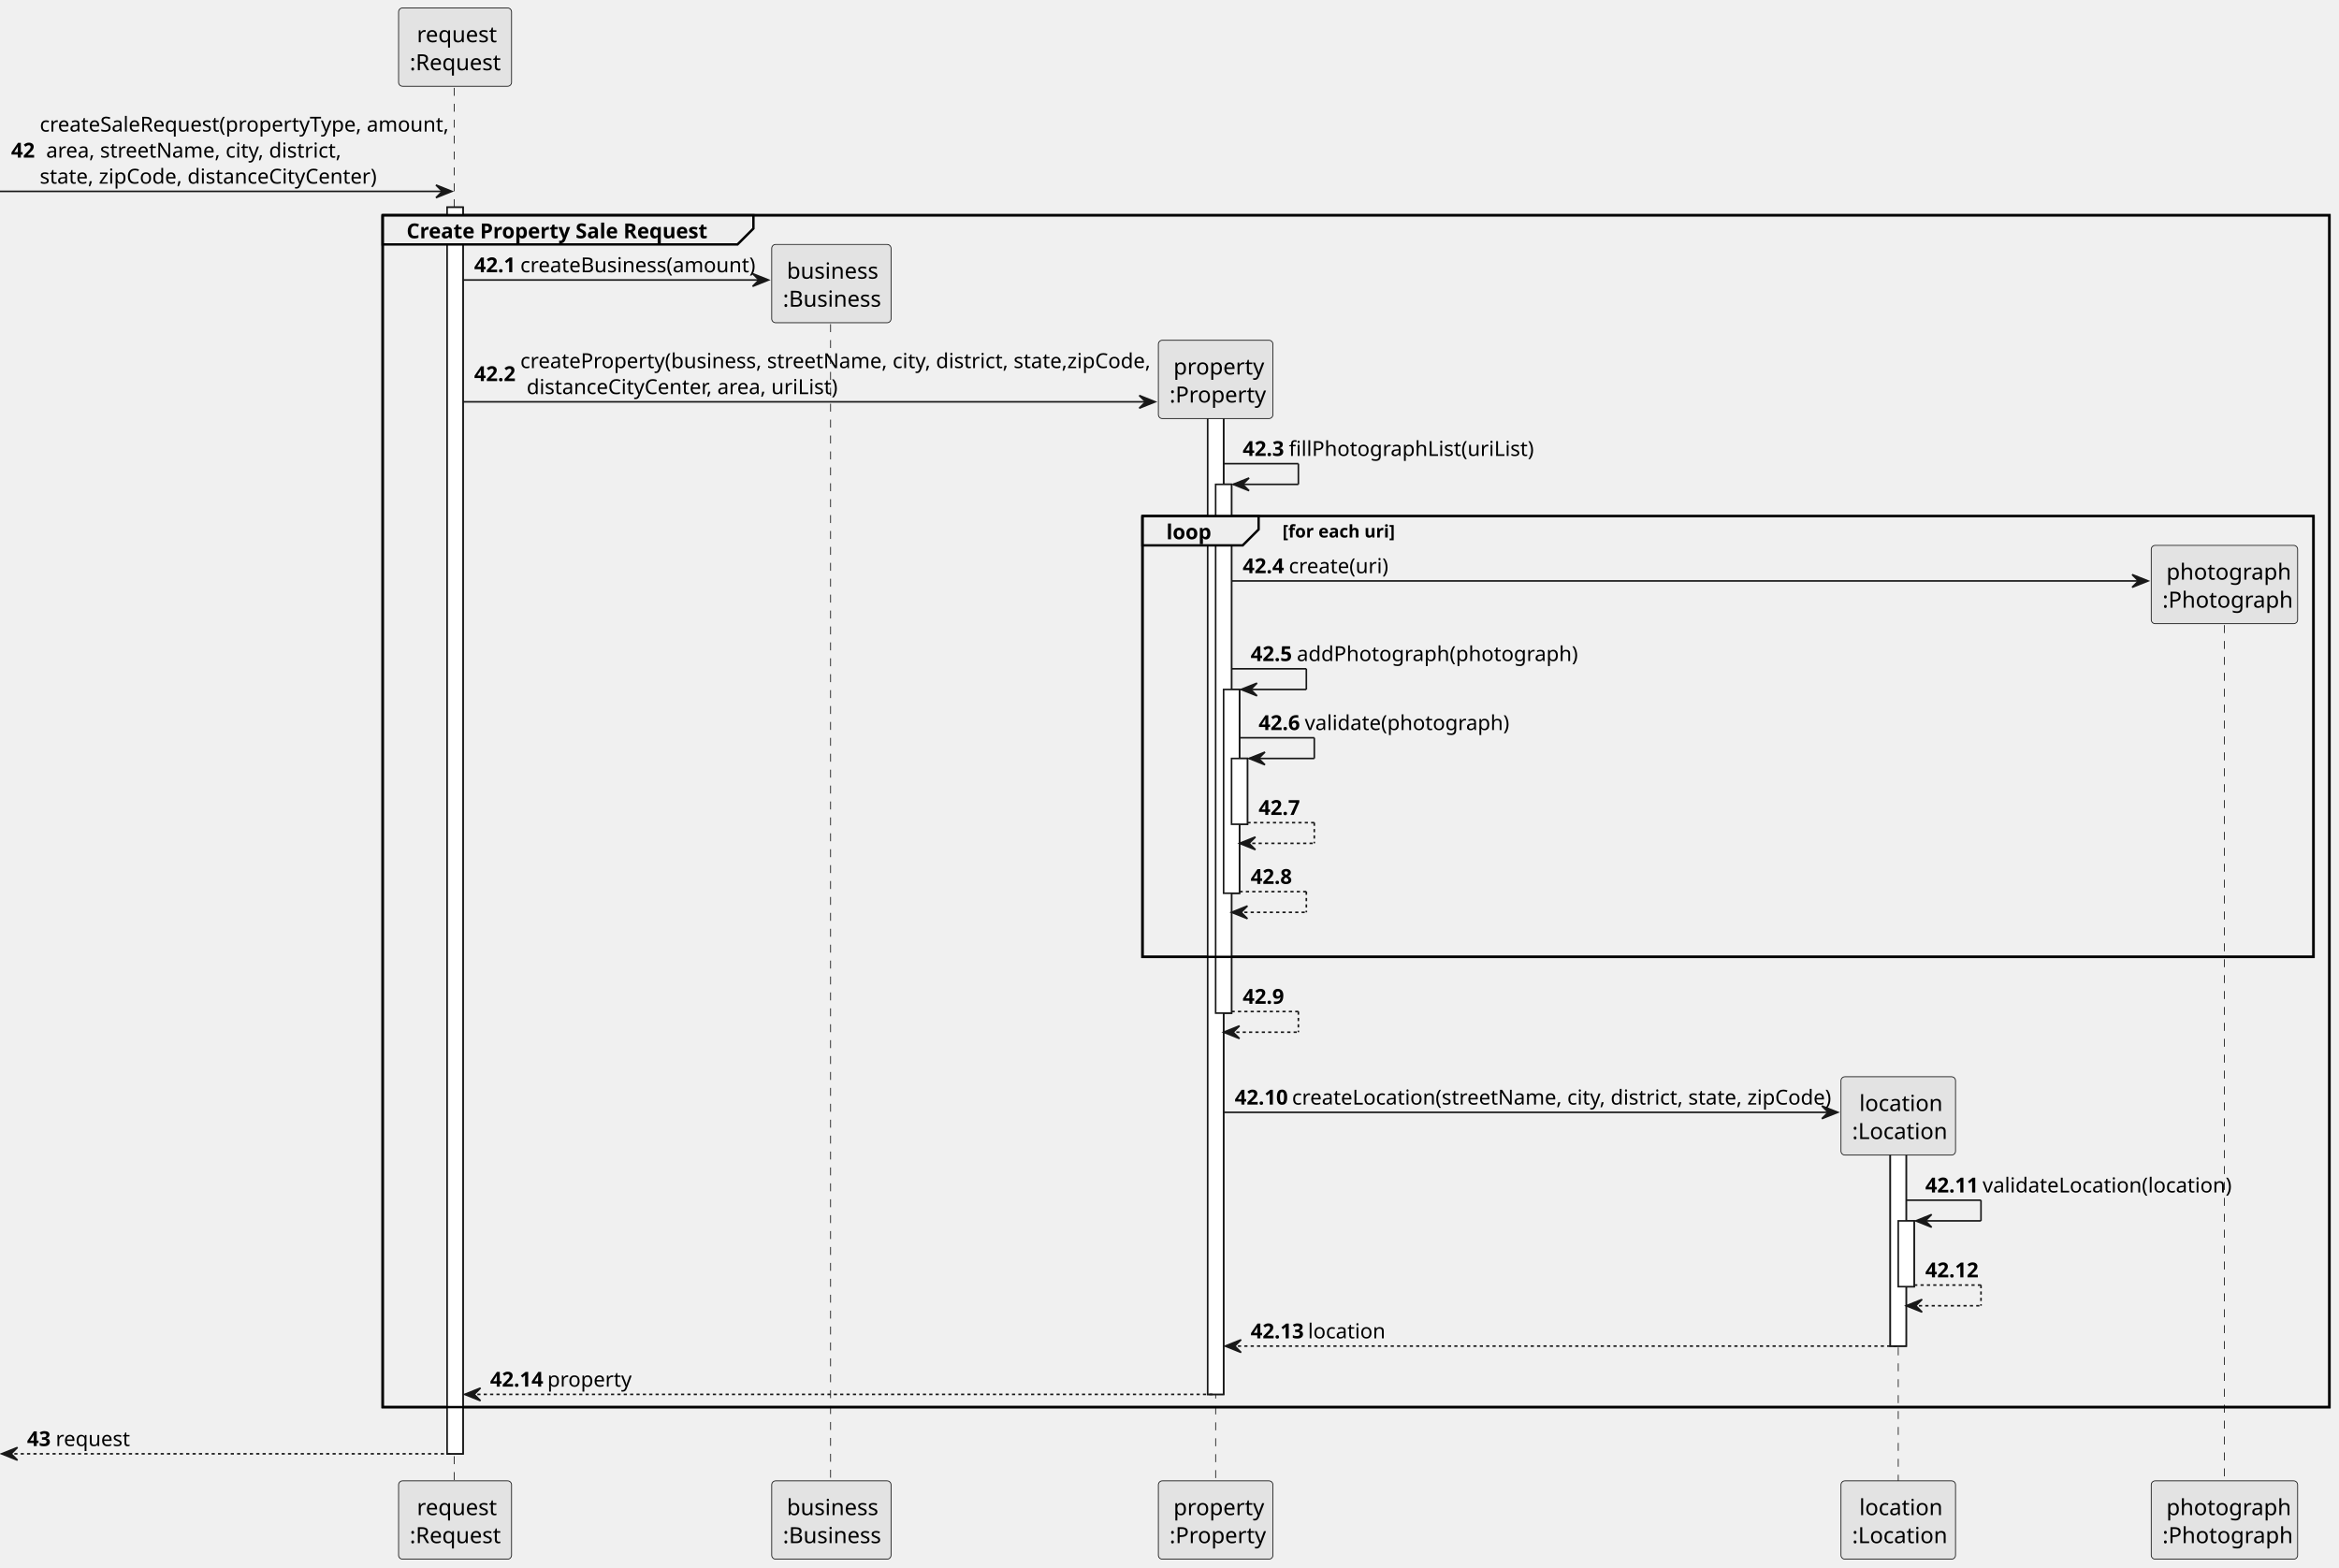
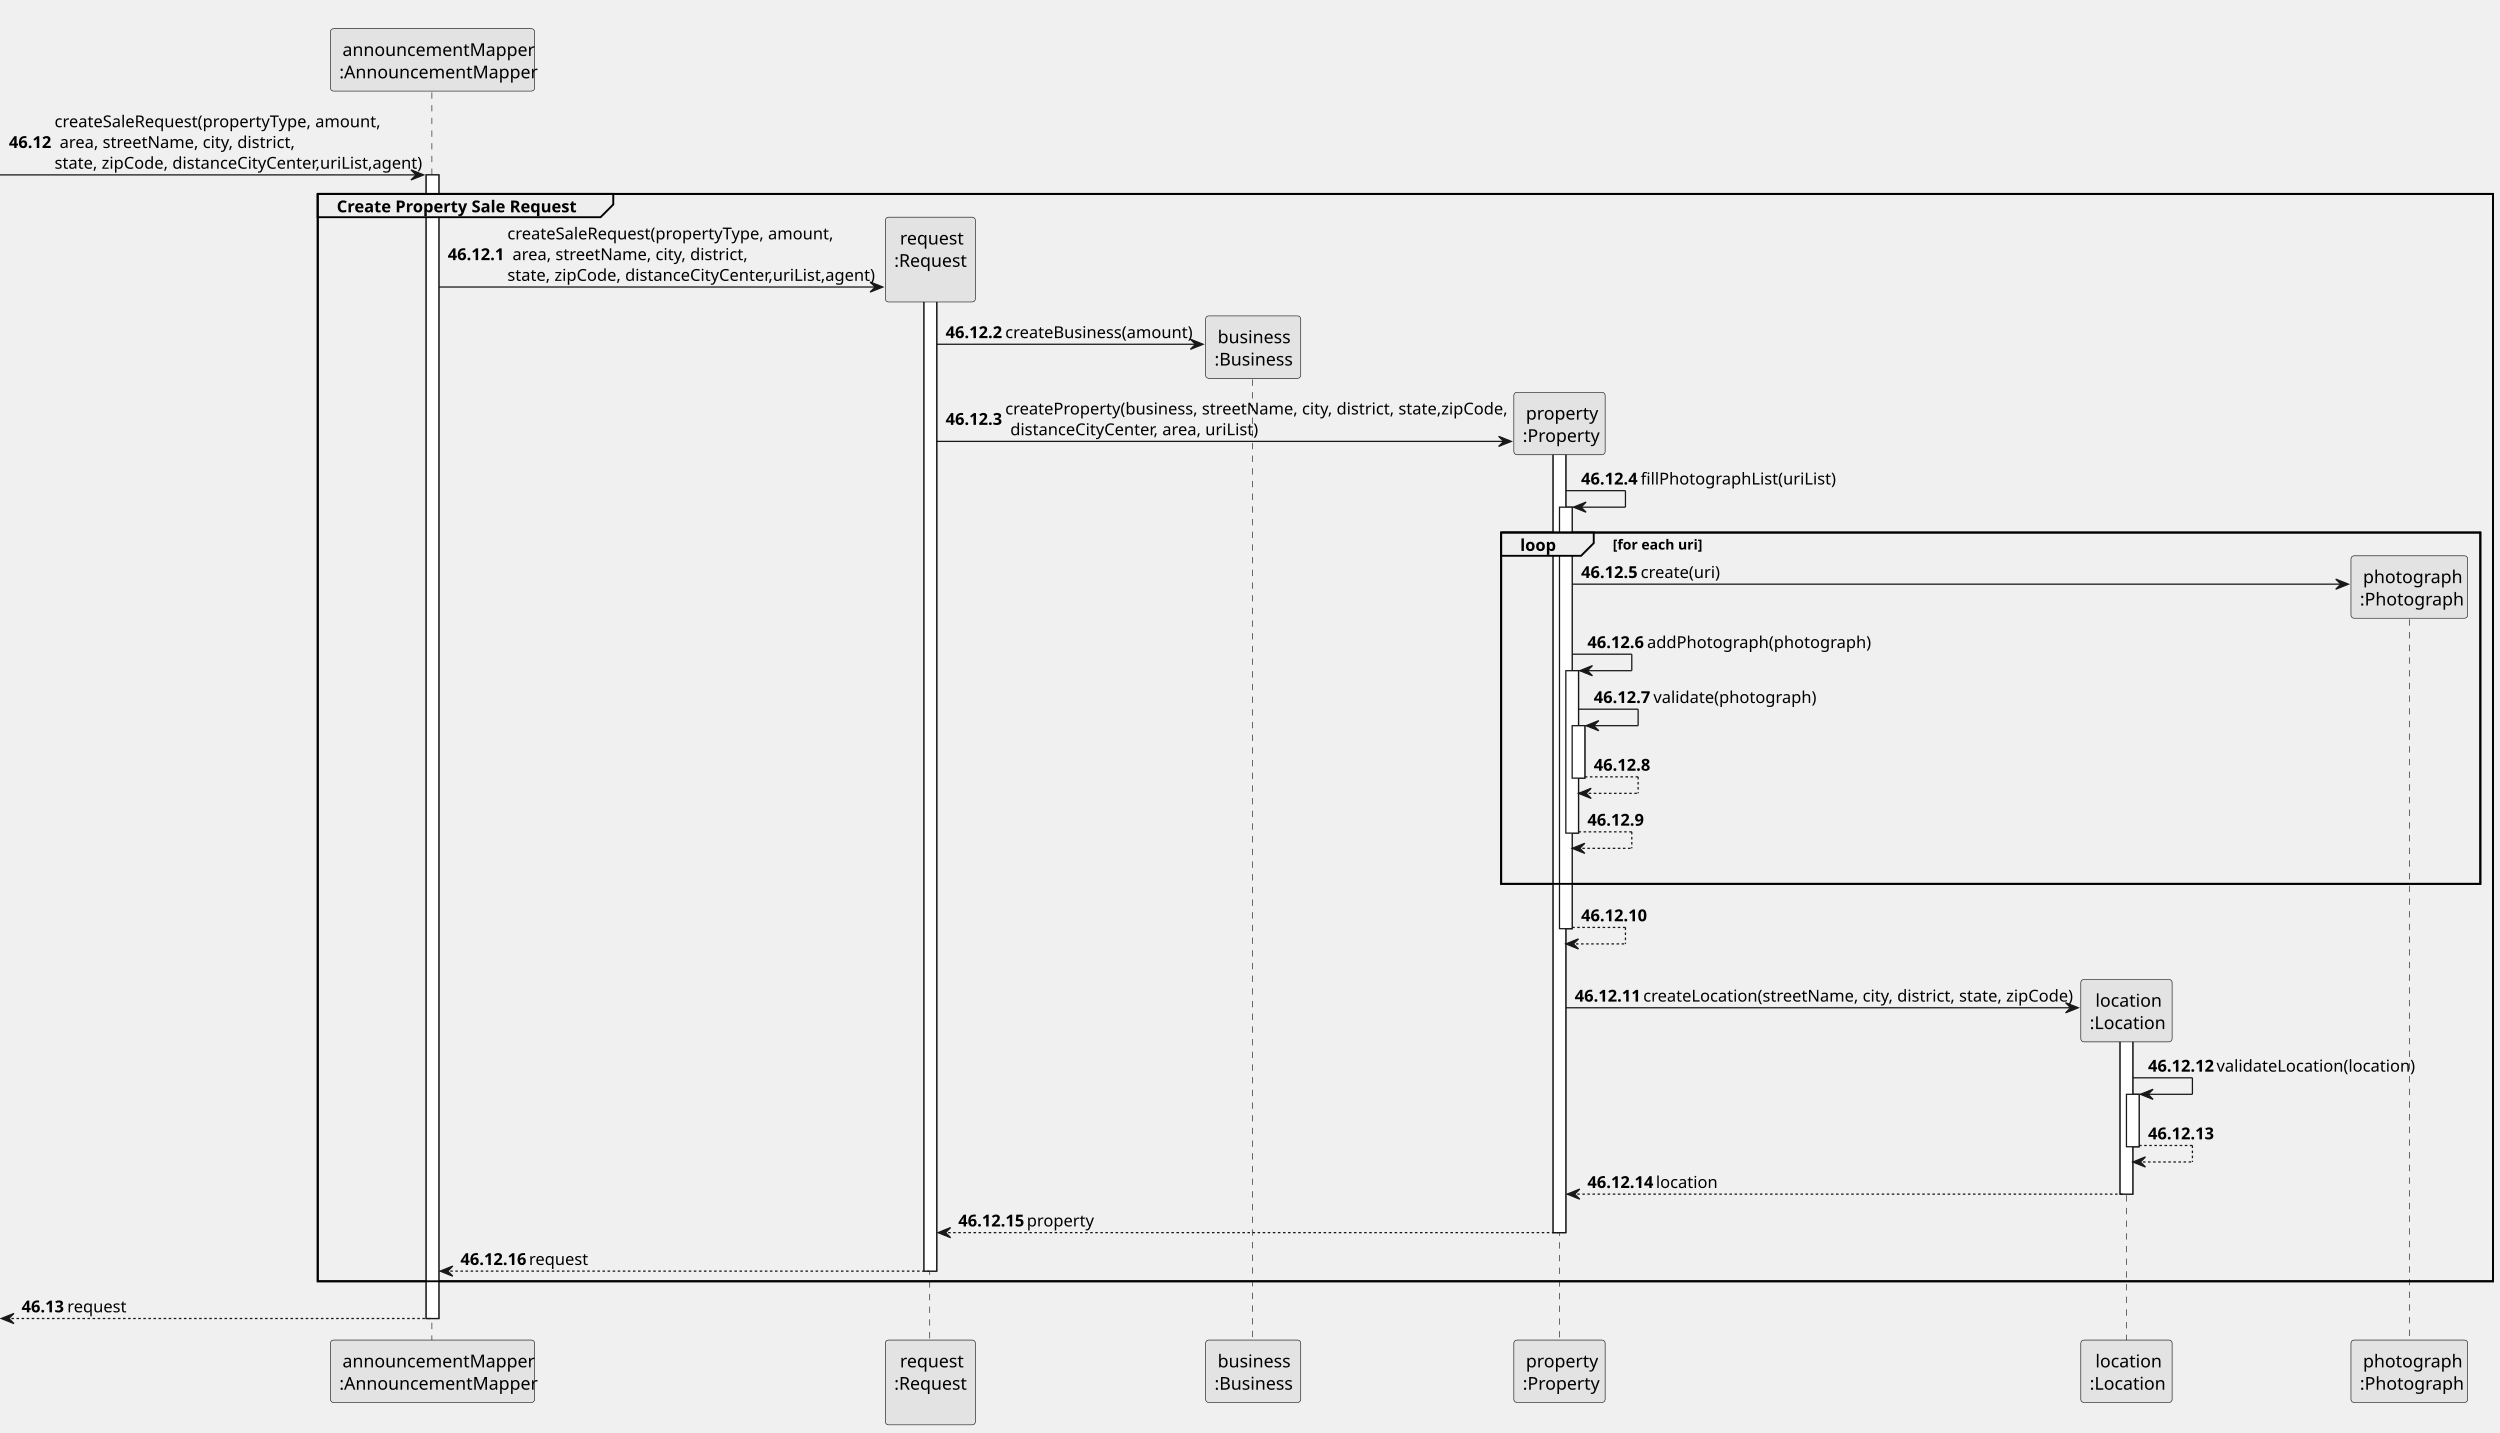
- <svg xmlns="http://www.w3.org/2000/svg" contentStyleType="text/css" height="985px" preserveAspectRatio="none" style="width:1470px;height:985px;background:#FFFFFF;" version="1.1" viewBox="0 0 1470 985" width="1470px" zoomAndPan="magnify">
+ <svg xmlns="http://www.w3.org/2000/svg" contentStyleType="text/css" height="1129px" preserveAspectRatio="none" style="width:1971px;height:1129px;background:#FFFFFF;" version="1.1" viewBox="0 0 1971 1129" width="1971px" zoomAndPan="magnify">
  <defs />
  <g>
-     <rect fill="#FFFFFF" height="783.445" style="stroke:#181818;stroke-width:1.0;" width="10" x="281" y="130.273" />
-     <rect fill="#FFFFFF" height="613.82" style="stroke:#181818;stroke-width:1.0;" width="10" x="759" y="262.547" />
-     <rect fill="#FFFFFF" height="332.328" style="stroke:#181818;stroke-width:1.0;" width="10" x="764" y="304.414" />
-     <rect fill="#FFFFFF" height="128.055" style="stroke:#181818;stroke-width:1.0;" width="10" x="769" y="433.336" />
-     <rect fill="#FFFFFF" height="41.352" style="stroke:#181818;stroke-width:1.0;" width="10" x="774" y="476.688" />
-     <rect fill="#FFFFFF" height="136.922" style="stroke:#181818;stroke-width:1.0;" width="10" x="1188" y="709.094" />
-     <rect fill="#FFFFFF" height="41.352" style="stroke:#181818;stroke-width:1.0;" width="10" x="1193" y="767.312" />
-     <rect fill="none" height="749.094" style="stroke:#000000;stroke-width:1.5;" width="1223.5" x="240.5" y="135.273" />
-     <rect fill="none" height="276.977" style="stroke:#000000;stroke-width:1.5;" width="736" x="718" y="324.414" />
-     <line style="stroke:#181818;stroke-width:0.5;stroke-dasharray:5.0,5.0;" x1="285.5" x2="285.5" y1="55.219" y2="931.719" />
-     <line style="stroke:#181818;stroke-width:0.5;stroke-dasharray:5.0,5.0;" x1="522" x2="522" y1="193.734" y2="931.719" />
-     <line style="stroke:#181818;stroke-width:0.5;stroke-dasharray:5.0,5.0;" x1="764" x2="764" y1="253.953" y2="931.719" />
-     <line style="stroke:#181818;stroke-width:0.5;stroke-dasharray:5.0,5.0;" x1="1193" x2="1193" y1="716.852" y2="931.719" />
-     <line style="stroke:#181818;stroke-width:0.5;stroke-dasharray:5.0,5.0;" x1="1398" x2="1398" y1="382.875" y2="931.719" />
-     <rect fill="#E3E3E3" height="49.219" rx="2.5" ry="2.5" style="stroke:#181818;stroke-width:0.5;" width="71" x="250.5" y="5" />
-     <text fill="#000000" font-family="sans-serif" font-size="14" lengthAdjust="spacing" textLength="48" x="262" y="26.533">request</text>
-     <text fill="#000000" font-family="sans-serif" font-size="14" lengthAdjust="spacing" textLength="57" x="257.5" y="44.143">:Request</text>
-     <rect fill="#E3E3E3" height="49.219" rx="2.5" ry="2.5" style="stroke:#181818;stroke-width:0.5;" width="71" x="250.5" y="930.719" />
-     <text fill="#000000" font-family="sans-serif" font-size="14" lengthAdjust="spacing" textLength="48" x="262" y="952.252">request</text>
-     <text fill="#000000" font-family="sans-serif" font-size="14" lengthAdjust="spacing" textLength="57" x="257.5" y="969.861">:Request</text>
-     <rect fill="#E3E3E3" height="49.219" rx="2.5" ry="2.5" style="stroke:#181818;stroke-width:0.5;" width="75" x="485" y="930.719" />
-     <text fill="#000000" font-family="sans-serif" font-size="14" lengthAdjust="spacing" textLength="56" x="494.5" y="952.252">business</text>
-     <text fill="#000000" font-family="sans-serif" font-size="14" lengthAdjust="spacing" textLength="61" x="492" y="969.861">:Business</text>
-     <rect fill="#E3E3E3" height="49.219" rx="2.5" ry="2.5" style="stroke:#181818;stroke-width:0.5;" width="72" x="728" y="930.719" />
-     <text fill="#000000" font-family="sans-serif" font-size="14" lengthAdjust="spacing" textLength="53" x="737.5" y="952.252">property</text>
-     <text fill="#000000" font-family="sans-serif" font-size="14" lengthAdjust="spacing" textLength="58" x="735" y="969.861">:Property</text>
-     <rect fill="#E3E3E3" height="49.219" rx="2.5" ry="2.5" style="stroke:#181818;stroke-width:0.5;" width="72" x="1157" y="930.719" />
-     <text fill="#000000" font-family="sans-serif" font-size="14" lengthAdjust="spacing" textLength="49" x="1168.5" y="952.252">location</text>
-     <text fill="#000000" font-family="sans-serif" font-size="14" lengthAdjust="spacing" textLength="58" x="1164" y="969.861">:Location</text>
-     <rect fill="#E3E3E3" height="49.219" rx="2.5" ry="2.5" style="stroke:#181818;stroke-width:0.5;" width="92" x="1352" y="930.719" />
-     <text fill="#000000" font-family="sans-serif" font-size="14" lengthAdjust="spacing" textLength="73" x="1361.5" y="952.252">photograph</text>
-     <text fill="#000000" font-family="sans-serif" font-size="14" lengthAdjust="spacing" textLength="78" x="1359" y="969.861">:Photograph</text>
-     <rect fill="#FFFFFF" height="783.445" style="stroke:#181818;stroke-width:1.0;" width="10" x="281" y="130.273" />
-     <rect fill="#FFFFFF" height="613.82" style="stroke:#181818;stroke-width:1.0;" width="10" x="759" y="262.547" />
-     <rect fill="#FFFFFF" height="332.328" style="stroke:#181818;stroke-width:1.0;" width="10" x="764" y="304.414" />
-     <rect fill="#FFFFFF" height="128.055" style="stroke:#181818;stroke-width:1.0;" width="10" x="769" y="433.336" />
-     <rect fill="#FFFFFF" height="41.352" style="stroke:#181818;stroke-width:1.0;" width="10" x="774" y="476.688" />
-     <rect fill="#FFFFFF" height="136.922" style="stroke:#181818;stroke-width:1.0;" width="10" x="1188" y="709.094" />
-     <rect fill="#FFFFFF" height="41.352" style="stroke:#181818;stroke-width:1.0;" width="10" x="1193" y="767.312" />
-     <polygon fill="#181818" points="274,116.273,284,120.273,274,124.273,278,120.273" style="stroke:#181818;stroke-width:1.0;" />
-     <line style="stroke:#181818;stroke-width:1.0;" x1="0" x2="280" y1="120.273" y2="120.273" />
-     <text fill="#000000" font-family="sans-serif" font-size="13" font-weight="bold" lengthAdjust="spacing" textLength="14" x="7" y="99.065">42</text>
-     <text fill="#000000" font-family="sans-serif" font-size="13" lengthAdjust="spacing" textLength="244" x="25" y="82.714">createSaleRequest(propertyType, amount,</text>
-     <text fill="#000000" font-family="sans-serif" font-size="13" lengthAdjust="spacing" textLength="180" x="29" y="99.065">area, streetName, city, district,</text>
-     <text fill="#000000" font-family="sans-serif" font-size="13" lengthAdjust="spacing" textLength="206" x="25" y="115.417">state, zipCode, distanceCityCenter)</text>
-     <path d="M240.5,135.273 L473.5,135.273 L473.5,143.625 L463.5,153.625 L240.5,153.625 L240.5,135.273 " fill="#EEEEEE" style="stroke:#000000;stroke-width:1.5;" />
-     <rect fill="none" height="749.094" style="stroke:#000000;stroke-width:1.5;" width="1223.5" x="240.5" y="135.273" />
-     <text fill="#000000" font-family="sans-serif" font-size="13" font-weight="bold" lengthAdjust="spacing" textLength="188" x="255.5" y="149.769">Create Property Sale Request</text>
-     <polygon fill="#181818" points="473,171.977,483,175.977,473,179.977,477,175.977" style="stroke:#181818;stroke-width:1.0;" />
-     <line style="stroke:#181818;stroke-width:1.0;" x1="291" x2="479" y1="175.977" y2="175.977" />
-     <text fill="#000000" font-family="sans-serif" font-size="13" font-weight="bold" lengthAdjust="spacing" textLength="25" x="298" y="171.12">42.1</text>
-     <text fill="#000000" font-family="sans-serif" font-size="13" lengthAdjust="spacing" textLength="141" x="327" y="171.12">createBusiness(amount)</text>
-     <rect fill="#E3E3E3" height="49.219" rx="2.5" ry="2.5" style="stroke:#181818;stroke-width:0.5;" width="75" x="485" y="153.625" />
-     <text fill="#000000" font-family="sans-serif" font-size="14" lengthAdjust="spacing" textLength="56" x="494.5" y="175.158">business</text>
-     <text fill="#000000" font-family="sans-serif" font-size="14" lengthAdjust="spacing" textLength="61" x="492" y="192.768">:Business</text>
-     <polygon fill="#181818" points="716,248.547,726,252.547,716,256.547,720,252.547" style="stroke:#181818;stroke-width:1.0;" />
-     <line style="stroke:#181818;stroke-width:1.0;" x1="291" x2="722" y1="252.547" y2="252.547" />
-     <text fill="#000000" font-family="sans-serif" font-size="13" font-weight="bold" lengthAdjust="spacing" textLength="25" x="298" y="239.515">42.2</text>
-     <text fill="#000000" font-family="sans-serif" font-size="13" lengthAdjust="spacing" textLength="384" x="327" y="231.339">createProperty(business, streetName, city, district, state,zipCode,</text>
-     <text fill="#000000" font-family="sans-serif" font-size="13" lengthAdjust="spacing" textLength="190" x="331" y="247.69">distanceCityCenter, area, uriList)</text>
-     <rect fill="#E3E3E3" height="49.219" rx="2.5" ry="2.5" style="stroke:#181818;stroke-width:0.5;" width="72" x="728" y="213.844" />
-     <text fill="#000000" font-family="sans-serif" font-size="14" lengthAdjust="spacing" textLength="53" x="737.5" y="235.377">property</text>
-     <text fill="#000000" font-family="sans-serif" font-size="14" lengthAdjust="spacing" textLength="58" x="735" y="252.986">:Property</text>
-     <line style="stroke:#181818;stroke-width:1.0;" x1="769" x2="816" y1="291.414" y2="291.414" />
-     <line style="stroke:#181818;stroke-width:1.0;" x1="816" x2="816" y1="291.414" y2="304.414" />
-     <line style="stroke:#181818;stroke-width:1.0;" x1="775" x2="816" y1="304.414" y2="304.414" />
-     <polygon fill="#181818" points="785,300.414,775,304.414,785,308.414,781,304.414" style="stroke:#181818;stroke-width:1.0;" />
-     <text fill="#000000" font-family="sans-serif" font-size="13" font-weight="bold" lengthAdjust="spacing" textLength="25" x="781" y="286.558">42.3</text>
-     <text fill="#000000" font-family="sans-serif" font-size="13" lengthAdjust="spacing" textLength="142" x="810" y="286.558">fillPhotographList(uriList)</text>
-     <path d="M718,324.414 L791,324.414 L791,332.766 L781,342.766 L718,342.766 L718,324.414 " fill="#EEEEEE" style="stroke:#000000;stroke-width:1.5;" />
-     <rect fill="none" height="276.977" style="stroke:#000000;stroke-width:1.5;" width="736" x="718" y="324.414" />
-     <text fill="#000000" font-family="sans-serif" font-size="13" font-weight="bold" lengthAdjust="spacing" textLength="28" x="733" y="338.909">loop</text>
-     <text fill="#000000" font-family="sans-serif" font-size="11" font-weight="bold" lengthAdjust="spacing" textLength="71" x="806" y="337.833">[for each uri]</text>
-     <polygon fill="#181818" points="1340,361.117,1350,365.117,1340,369.117,1344,365.117" style="stroke:#181818;stroke-width:1.0;" />
-     <line style="stroke:#181818;stroke-width:1.0;" x1="774" x2="1346" y1="365.117" y2="365.117" />
-     <text fill="#000000" font-family="sans-serif" font-size="13" font-weight="bold" lengthAdjust="spacing" textLength="25" x="781" y="360.261">42.4</text>
-     <text fill="#000000" font-family="sans-serif" font-size="13" lengthAdjust="spacing" textLength="58" x="810" y="360.261">create(uri)</text>
-     <rect fill="#E3E3E3" height="49.219" rx="2.5" ry="2.5" style="stroke:#181818;stroke-width:0.5;" width="92" x="1352" y="342.766" />
-     <text fill="#000000" font-family="sans-serif" font-size="14" lengthAdjust="spacing" textLength="73" x="1361.5" y="364.299">photograph</text>
-     <text fill="#000000" font-family="sans-serif" font-size="14" lengthAdjust="spacing" textLength="78" x="1359" y="381.908">:Photograph</text>
-     <line style="stroke:#181818;stroke-width:1.0;" x1="774" x2="821" y1="420.336" y2="420.336" />
-     <line style="stroke:#181818;stroke-width:1.0;" x1="821" x2="821" y1="420.336" y2="433.336" />
-     <line style="stroke:#181818;stroke-width:1.0;" x1="780" x2="821" y1="433.336" y2="433.336" />
-     <polygon fill="#181818" points="790,429.336,780,433.336,790,437.336,786,433.336" style="stroke:#181818;stroke-width:1.0;" />
-     <text fill="#000000" font-family="sans-serif" font-size="13" font-weight="bold" lengthAdjust="spacing" textLength="25" x="786" y="415.479">42.5</text>
-     <text fill="#000000" font-family="sans-serif" font-size="13" lengthAdjust="spacing" textLength="159" x="815" y="415.479">addPhotograph(photograph)</text>
-     <line style="stroke:#181818;stroke-width:1.0;" x1="779" x2="826" y1="463.688" y2="463.688" />
-     <line style="stroke:#181818;stroke-width:1.0;" x1="826" x2="826" y1="463.688" y2="476.688" />
-     <line style="stroke:#181818;stroke-width:1.0;" x1="785" x2="826" y1="476.688" y2="476.688" />
-     <polygon fill="#181818" points="795,472.688,785,476.688,795,480.688,791,476.688" style="stroke:#181818;stroke-width:1.0;" />
-     <text fill="#000000" font-family="sans-serif" font-size="13" font-weight="bold" lengthAdjust="spacing" textLength="25" x="791" y="458.831">42.6</text>
-     <text fill="#000000" font-family="sans-serif" font-size="13" lengthAdjust="spacing" textLength="115" x="820" y="458.831">validate(photograph)</text>
-     <line style="stroke:#181818;stroke-width:1.0;stroke-dasharray:2.0,2.0;" x1="784" x2="826" y1="517.039" y2="517.039" />
-     <line style="stroke:#181818;stroke-width:1.0;stroke-dasharray:2.0,2.0;" x1="826" x2="826" y1="517.039" y2="530.039" />
-     <line style="stroke:#181818;stroke-width:1.0;stroke-dasharray:2.0,2.0;" x1="779" x2="826" y1="530.039" y2="530.039" />
-     <polygon fill="#181818" points="789,526.039,779,530.039,789,534.039,785,530.039" style="stroke:#181818;stroke-width:1.0;" />
-     <text fill="#000000" font-family="sans-serif" font-size="13" font-weight="bold" lengthAdjust="spacing" textLength="25" x="791" y="512.183">42.7</text>
-     <text fill="#000000" font-family="sans-serif" font-size="13" lengthAdjust="spacing" textLength="4" x="820" y="512.183"> </text>
-     <line style="stroke:#181818;stroke-width:1.0;stroke-dasharray:2.0,2.0;" x1="779" x2="821" y1="560.391" y2="560.391" />
-     <line style="stroke:#181818;stroke-width:1.0;stroke-dasharray:2.0,2.0;" x1="821" x2="821" y1="560.391" y2="573.391" />
-     <line style="stroke:#181818;stroke-width:1.0;stroke-dasharray:2.0,2.0;" x1="774" x2="821" y1="573.391" y2="573.391" />
-     <polygon fill="#181818" points="784,569.391,774,573.391,784,577.391,780,573.391" style="stroke:#181818;stroke-width:1.0;" />
-     <text fill="#000000" font-family="sans-serif" font-size="13" font-weight="bold" lengthAdjust="spacing" textLength="25" x="786" y="555.534">42.8</text>
-     <text fill="#000000" font-family="sans-serif" font-size="13" lengthAdjust="spacing" textLength="4" x="815" y="555.534"> </text>
-     <line style="stroke:#181818;stroke-width:1.0;stroke-dasharray:2.0,2.0;" x1="774" x2="816" y1="635.742" y2="635.742" />
-     <line style="stroke:#181818;stroke-width:1.0;stroke-dasharray:2.0,2.0;" x1="816" x2="816" y1="635.742" y2="648.742" />
-     <line style="stroke:#181818;stroke-width:1.0;stroke-dasharray:2.0,2.0;" x1="769" x2="816" y1="648.742" y2="648.742" />
-     <polygon fill="#181818" points="779,644.742,769,648.742,779,652.742,775,648.742" style="stroke:#181818;stroke-width:1.0;" />
-     <text fill="#000000" font-family="sans-serif" font-size="13" font-weight="bold" lengthAdjust="spacing" textLength="25" x="781" y="630.886">42.9</text>
-     <text fill="#000000" font-family="sans-serif" font-size="13" lengthAdjust="spacing" textLength="4" x="810" y="630.886"> </text>
-     <polygon fill="#181818" points="1145,695.094,1155,699.094,1145,703.094,1149,699.094" style="stroke:#181818;stroke-width:1.0;" />
-     <line style="stroke:#181818;stroke-width:1.0;" x1="769" x2="1151" y1="699.094" y2="699.094" />
-     <text fill="#000000" font-family="sans-serif" font-size="13" font-weight="bold" lengthAdjust="spacing" textLength="32" x="776" y="694.237">42.10</text>
-     <text fill="#000000" font-family="sans-serif" font-size="13" lengthAdjust="spacing" textLength="328" x="812" y="694.237">createLocation(streetName, city, district, state, zipCode)</text>
-     <rect fill="#E3E3E3" height="49.219" rx="2.5" ry="2.5" style="stroke:#181818;stroke-width:0.5;" width="72" x="1157" y="676.742" />
-     <text fill="#000000" font-family="sans-serif" font-size="14" lengthAdjust="spacing" textLength="49" x="1168.5" y="698.275">location</text>
-     <text fill="#000000" font-family="sans-serif" font-size="14" lengthAdjust="spacing" textLength="58" x="1164" y="715.885">:Location</text>
-     <line style="stroke:#181818;stroke-width:1.0;" x1="1198" x2="1245" y1="754.312" y2="754.312" />
-     <line style="stroke:#181818;stroke-width:1.0;" x1="1245" x2="1245" y1="754.312" y2="767.312" />
-     <line style="stroke:#181818;stroke-width:1.0;" x1="1204" x2="1245" y1="767.312" y2="767.312" />
-     <polygon fill="#181818" points="1214,763.312,1204,767.312,1214,771.312,1210,767.312" style="stroke:#181818;stroke-width:1.0;" />
-     <text fill="#000000" font-family="sans-serif" font-size="13" font-weight="bold" lengthAdjust="spacing" textLength="32" x="1210" y="749.456">42.11</text>
-     <text fill="#000000" font-family="sans-serif" font-size="13" lengthAdjust="spacing" textLength="145" x="1246" y="749.456">validateLocation(location)</text>
-     <line style="stroke:#181818;stroke-width:1.0;stroke-dasharray:2.0,2.0;" x1="1203" x2="1245" y1="807.664" y2="807.664" />
-     <line style="stroke:#181818;stroke-width:1.0;stroke-dasharray:2.0,2.0;" x1="1245" x2="1245" y1="807.664" y2="820.664" />
-     <line style="stroke:#181818;stroke-width:1.0;stroke-dasharray:2.0,2.0;" x1="1198" x2="1245" y1="820.664" y2="820.664" />
-     <polygon fill="#181818" points="1208,816.664,1198,820.664,1208,824.664,1204,820.664" style="stroke:#181818;stroke-width:1.0;" />
-     <text fill="#000000" font-family="sans-serif" font-size="13" font-weight="bold" lengthAdjust="spacing" textLength="32" x="1210" y="802.808">42.12</text>
-     <text fill="#000000" font-family="sans-serif" font-size="13" lengthAdjust="spacing" textLength="4" x="1246" y="802.808"> </text>
-     <polygon fill="#181818" points="780,842.016,770,846.016,780,850.016,776,846.016" style="stroke:#181818;stroke-width:1.0;" />
-     <line style="stroke:#181818;stroke-width:1.0;stroke-dasharray:2.0,2.0;" x1="774" x2="1192" y1="846.016" y2="846.016" />
-     <text fill="#000000" font-family="sans-serif" font-size="13" font-weight="bold" lengthAdjust="spacing" textLength="32" x="786" y="841.159">42.13</text>
-     <text fill="#000000" font-family="sans-serif" font-size="13" lengthAdjust="spacing" textLength="45" x="822" y="841.159">location</text>
-     <polygon fill="#181818" points="302,872.367,292,876.367,302,880.367,298,876.367" style="stroke:#181818;stroke-width:1.0;" />
-     <line style="stroke:#181818;stroke-width:1.0;stroke-dasharray:2.0,2.0;" x1="296" x2="763" y1="876.367" y2="876.367" />
-     <text fill="#000000" font-family="sans-serif" font-size="13" font-weight="bold" lengthAdjust="spacing" textLength="32" x="308" y="871.511">42.14</text>
-     <text fill="#000000" font-family="sans-serif" font-size="13" lengthAdjust="spacing" textLength="47" x="344" y="871.511">property</text>
-     <polygon fill="#181818" points="11,909.719,1,913.719,11,917.719,7,913.719" style="stroke:#181818;stroke-width:1.0;" />
-     <line style="stroke:#181818;stroke-width:1.0;stroke-dasharray:2.0,2.0;" x1="5" x2="285" y1="913.719" y2="913.719" />
-     <text fill="#000000" font-family="sans-serif" font-size="13" font-weight="bold" lengthAdjust="spacing" textLength="14" x="17" y="908.862">43</text>
-     <text fill="#000000" font-family="sans-serif" font-size="13" lengthAdjust="spacing" textLength="43" x="35" y="908.862">request</text>
+     <rect fill="#FFFFFF" height="901.625" style="stroke:#181818;stroke-width:1.0;" width="10" x="336" y="137.883" />
+     <rect fill="#FFFFFF" height="765.867" style="stroke:#181818;stroke-width:1.0;" width="10" x="728.5" y="236.289" />
+     <rect fill="#FFFFFF" height="613.82" style="stroke:#181818;stroke-width:1.0;" width="10" x="1224.5" y="357.984" />
+     <rect fill="#FFFFFF" height="332.328" style="stroke:#181818;stroke-width:1.0;" width="10" x="1229.5" y="399.852" />
+     <rect fill="#FFFFFF" height="128.055" style="stroke:#181818;stroke-width:1.0;" width="10" x="1234.5" y="528.773" />
+     <rect fill="#FFFFFF" height="41.352" style="stroke:#181818;stroke-width:1.0;" width="10" x="1239.5" y="572.125" />
+     <rect fill="#FFFFFF" height="136.922" style="stroke:#181818;stroke-width:1.0;" width="10" x="1671.5" y="804.531" />
+     <rect fill="#FFFFFF" height="41.352" style="stroke:#181818;stroke-width:1.0;" width="10" x="1676.5" y="862.75" />
+     <rect fill="none" height="857.273" style="stroke:#000000;stroke-width:1.5;" width="1715" x="250.5" y="152.883" />
+     <rect fill="none" height="276.977" style="stroke:#000000;stroke-width:1.5;" width="772" x="1183.5" y="419.852" />
+     <line style="stroke:#181818;stroke-width:0.5;stroke-dasharray:5.0,5.0;" x1="340.5" x2="340.5" y1="72.828" y2="1057.508" />
+     <line style="stroke:#181818;stroke-width:0.5;stroke-dasharray:5.0,5.0;" x1="733" x2="733" y1="220.148" y2="1057.508" />
+     <line style="stroke:#181818;stroke-width:0.5;stroke-dasharray:5.0,5.0;" x1="987.5" x2="987.5" y1="289.172" y2="1057.508" />
+     <line style="stroke:#181818;stroke-width:0.5;stroke-dasharray:5.0,5.0;" x1="1229.5" x2="1229.5" y1="349.391" y2="1057.508" />
+     <line style="stroke:#181818;stroke-width:0.5;stroke-dasharray:5.0,5.0;" x1="1676.5" x2="1676.5" y1="812.289" y2="1057.508" />
+     <line style="stroke:#181818;stroke-width:0.5;stroke-dasharray:5.0,5.0;" x1="1899.5" x2="1899.5" y1="478.312" y2="1057.508" />
+     <rect fill="#E3E3E3" height="49.219" rx="2.5" ry="2.5" style="stroke:#181818;stroke-width:0.5;" width="161" x="260.5" y="22.609" />
+     <text fill="#000000" font-family="sans-serif" font-size="14" lengthAdjust="spacing" textLength="142" x="270" y="44.143">announcementMapper</text>
+     <text fill="#000000" font-family="sans-serif" font-size="14" lengthAdjust="spacing" textLength="147" x="267.5" y="61.752">:AnnouncementMapper</text>
+     <rect fill="#E3E3E3" height="49.219" rx="2.5" ry="2.5" style="stroke:#181818;stroke-width:0.5;" width="161" x="260.5" y="1056.508" />
+     <text fill="#000000" font-family="sans-serif" font-size="14" lengthAdjust="spacing" textLength="142" x="270" y="1078.041">announcementMapper</text>
+     <text fill="#000000" font-family="sans-serif" font-size="14" lengthAdjust="spacing" textLength="147" x="267.5" y="1095.65">:AnnouncementMapper</text>
+     <rect fill="#E3E3E3" height="66.828" rx="2.5" ry="2.5" style="stroke:#181818;stroke-width:0.5;" width="71" x="698" y="1056.508" />
+     <text fill="#000000" font-family="sans-serif" font-size="14" lengthAdjust="spacing" textLength="48" x="709.5" y="1078.041">request</text>
+     <text fill="#000000" font-family="sans-serif" font-size="14" lengthAdjust="spacing" textLength="57" x="705" y="1095.65">:Request</text>
+     <text fill="#000000" font-family="sans-serif" font-size="14" lengthAdjust="spacing" textLength="4" x="731.5" y="1113.26"> </text>
+     <rect fill="#E3E3E3" height="49.219" rx="2.5" ry="2.5" style="stroke:#181818;stroke-width:0.5;" width="75" x="950.5" y="1056.508" />
+     <text fill="#000000" font-family="sans-serif" font-size="14" lengthAdjust="spacing" textLength="56" x="960" y="1078.041">business</text>
+     <text fill="#000000" font-family="sans-serif" font-size="14" lengthAdjust="spacing" textLength="61" x="957.5" y="1095.65">:Business</text>
+     <rect fill="#E3E3E3" height="49.219" rx="2.5" ry="2.5" style="stroke:#181818;stroke-width:0.5;" width="72" x="1193.5" y="1056.508" />
+     <text fill="#000000" font-family="sans-serif" font-size="14" lengthAdjust="spacing" textLength="53" x="1203" y="1078.041">property</text>
+     <text fill="#000000" font-family="sans-serif" font-size="14" lengthAdjust="spacing" textLength="58" x="1200.5" y="1095.65">:Property</text>
+     <rect fill="#E3E3E3" height="49.219" rx="2.5" ry="2.5" style="stroke:#181818;stroke-width:0.5;" width="72" x="1640.5" y="1056.508" />
+     <text fill="#000000" font-family="sans-serif" font-size="14" lengthAdjust="spacing" textLength="49" x="1652" y="1078.041">location</text>
+     <text fill="#000000" font-family="sans-serif" font-size="14" lengthAdjust="spacing" textLength="58" x="1647.5" y="1095.65">:Location</text>
+     <rect fill="#E3E3E3" height="49.219" rx="2.5" ry="2.5" style="stroke:#181818;stroke-width:0.5;" width="92" x="1853.5" y="1056.508" />
+     <text fill="#000000" font-family="sans-serif" font-size="14" lengthAdjust="spacing" textLength="73" x="1863" y="1078.041">photograph</text>
+     <text fill="#000000" font-family="sans-serif" font-size="14" lengthAdjust="spacing" textLength="78" x="1860.5" y="1095.65">:Photograph</text>
+     <rect fill="#FFFFFF" height="901.625" style="stroke:#181818;stroke-width:1.0;" width="10" x="336" y="137.883" />
+     <rect fill="#FFFFFF" height="765.867" style="stroke:#181818;stroke-width:1.0;" width="10" x="728.5" y="236.289" />
+     <rect fill="#FFFFFF" height="613.82" style="stroke:#181818;stroke-width:1.0;" width="10" x="1224.5" y="357.984" />
+     <rect fill="#FFFFFF" height="332.328" style="stroke:#181818;stroke-width:1.0;" width="10" x="1229.5" y="399.852" />
+     <rect fill="#FFFFFF" height="128.055" style="stroke:#181818;stroke-width:1.0;" width="10" x="1234.5" y="528.773" />
+     <rect fill="#FFFFFF" height="41.352" style="stroke:#181818;stroke-width:1.0;" width="10" x="1239.5" y="572.125" />
+     <rect fill="#FFFFFF" height="136.922" style="stroke:#181818;stroke-width:1.0;" width="10" x="1671.5" y="804.531" />
+     <rect fill="#FFFFFF" height="41.352" style="stroke:#181818;stroke-width:1.0;" width="10" x="1676.5" y="862.75" />
+     <polygon fill="#181818" points="324,133.883,334,137.883,324,141.883,328,137.883" style="stroke:#181818;stroke-width:1.0;" />
+     <line style="stroke:#181818;stroke-width:1.0;" x1="0" x2="330" y1="137.883" y2="137.883" />
+     <text fill="#000000" font-family="sans-serif" font-size="13" font-weight="bold" lengthAdjust="spacing" textLength="32" x="7" y="116.675">46.12</text>
+     <text fill="#000000" font-family="sans-serif" font-size="13" lengthAdjust="spacing" textLength="244" x="43" y="100.323">createSaleRequest(propertyType, amount,</text>
+     <text fill="#000000" font-family="sans-serif" font-size="13" lengthAdjust="spacing" textLength="180" x="47" y="116.675">area, streetName, city, district,</text>
+     <text fill="#000000" font-family="sans-serif" font-size="13" lengthAdjust="spacing" textLength="281" x="43" y="133.026">state, zipCode, distanceCityCenter,uriList,agent)</text>
+     <path d="M250.5,152.883 L483.5,152.883 L483.5,161.234 L473.5,171.234 L250.5,171.234 L250.5,152.883 " fill="#EEEEEE" style="stroke:#000000;stroke-width:1.5;" />
+     <rect fill="none" height="857.273" style="stroke:#000000;stroke-width:1.5;" width="1715" x="250.5" y="152.883" />
+     <text fill="#000000" font-family="sans-serif" font-size="13" font-weight="bold" lengthAdjust="spacing" textLength="188" x="265.5" y="167.378">Create Property Sale Request</text>
+     <polygon fill="#181818" points="686,222.289,696,226.289,686,230.289,690,226.289" style="stroke:#181818;stroke-width:1.0;" />
+     <line style="stroke:#181818;stroke-width:1.0;" x1="346" x2="692" y1="226.289" y2="226.289" />
+     <text fill="#000000" font-family="sans-serif" font-size="13" font-weight="bold" lengthAdjust="spacing" textLength="43" x="353" y="205.081">46.12.1</text>
+     <text fill="#000000" font-family="sans-serif" font-size="13" lengthAdjust="spacing" textLength="244" x="400" y="188.73">createSaleRequest(propertyType, amount,</text>
+     <text fill="#000000" font-family="sans-serif" font-size="13" lengthAdjust="spacing" textLength="180" x="404" y="205.081">area, streetName, city, district,</text>
+     <text fill="#000000" font-family="sans-serif" font-size="13" lengthAdjust="spacing" textLength="281" x="400" y="221.433">state, zipCode, distanceCityCenter,uriList,agent)</text>
+     <rect fill="#E3E3E3" height="66.828" rx="2.5" ry="2.5" style="stroke:#181818;stroke-width:0.5;" width="71" x="698" y="171.234" />
+     <text fill="#000000" font-family="sans-serif" font-size="14" lengthAdjust="spacing" textLength="48" x="709.5" y="192.768">request</text>
+     <text fill="#000000" font-family="sans-serif" font-size="14" lengthAdjust="spacing" textLength="57" x="705" y="210.377">:Request</text>
+     <text fill="#000000" font-family="sans-serif" font-size="14" lengthAdjust="spacing" textLength="4" x="731.5" y="227.986"> </text>
+     <polygon fill="#181818" points="938.5,267.414,948.5,271.414,938.5,275.414,942.5,271.414" style="stroke:#181818;stroke-width:1.0;" />
+     <line style="stroke:#181818;stroke-width:1.0;" x1="738.5" x2="944.5" y1="271.414" y2="271.414" />
+     <text fill="#000000" font-family="sans-serif" font-size="13" font-weight="bold" lengthAdjust="spacing" textLength="43" x="745.5" y="266.558">46.12.2</text>
+     <text fill="#000000" font-family="sans-serif" font-size="13" lengthAdjust="spacing" textLength="141" x="792.5" y="266.558">createBusiness(amount)</text>
+     <rect fill="#E3E3E3" height="49.219" rx="2.5" ry="2.5" style="stroke:#181818;stroke-width:0.5;" width="75" x="950.5" y="249.062" />
+     <text fill="#000000" font-family="sans-serif" font-size="14" lengthAdjust="spacing" textLength="56" x="960" y="270.596">business</text>
+     <text fill="#000000" font-family="sans-serif" font-size="14" lengthAdjust="spacing" textLength="61" x="957.5" y="288.205">:Business</text>
+     <polygon fill="#181818" points="1181.5,343.984,1191.5,347.984,1181.5,351.984,1185.5,347.984" style="stroke:#181818;stroke-width:1.0;" />
+     <line style="stroke:#181818;stroke-width:1.0;" x1="738.5" x2="1187.5" y1="347.984" y2="347.984" />
+     <text fill="#000000" font-family="sans-serif" font-size="13" font-weight="bold" lengthAdjust="spacing" textLength="43" x="745.5" y="334.952">46.12.3</text>
+     <text fill="#000000" font-family="sans-serif" font-size="13" lengthAdjust="spacing" textLength="384" x="792.5" y="326.776">createProperty(business, streetName, city, district, state,zipCode,</text>
+     <text fill="#000000" font-family="sans-serif" font-size="13" lengthAdjust="spacing" textLength="190" x="796.5" y="343.128">distanceCityCenter, area, uriList)</text>
+     <rect fill="#E3E3E3" height="49.219" rx="2.5" ry="2.5" style="stroke:#181818;stroke-width:0.5;" width="72" x="1193.5" y="309.281" />
+     <text fill="#000000" font-family="sans-serif" font-size="14" lengthAdjust="spacing" textLength="53" x="1203" y="330.815">property</text>
+     <text fill="#000000" font-family="sans-serif" font-size="14" lengthAdjust="spacing" textLength="58" x="1200.5" y="348.424">:Property</text>
+     <line style="stroke:#181818;stroke-width:1.0;" x1="1234.5" x2="1281.5" y1="386.852" y2="386.852" />
+     <line style="stroke:#181818;stroke-width:1.0;" x1="1281.5" x2="1281.5" y1="386.852" y2="399.852" />
+     <line style="stroke:#181818;stroke-width:1.0;" x1="1240.5" x2="1281.5" y1="399.852" y2="399.852" />
+     <polygon fill="#181818" points="1250.5,395.852,1240.5,399.852,1250.5,403.852,1246.5,399.852" style="stroke:#181818;stroke-width:1.0;" />
+     <text fill="#000000" font-family="sans-serif" font-size="13" font-weight="bold" lengthAdjust="spacing" textLength="43" x="1246.5" y="381.995">46.12.4</text>
+     <text fill="#000000" font-family="sans-serif" font-size="13" lengthAdjust="spacing" textLength="142" x="1293.5" y="381.995">fillPhotographList(uriList)</text>
+     <path d="M1183.5,419.852 L1256.5,419.852 L1256.5,428.203 L1246.5,438.203 L1183.5,438.203 L1183.5,419.852 " fill="#EEEEEE" style="stroke:#000000;stroke-width:1.5;" />
+     <rect fill="none" height="276.977" style="stroke:#000000;stroke-width:1.5;" width="772" x="1183.5" y="419.852" />
+     <text fill="#000000" font-family="sans-serif" font-size="13" font-weight="bold" lengthAdjust="spacing" textLength="28" x="1198.5" y="434.347">loop</text>
+     <text fill="#000000" font-family="sans-serif" font-size="11" font-weight="bold" lengthAdjust="spacing" textLength="71" x="1271.5" y="433.271">[for each uri]</text>
+     <polygon fill="#181818" points="1841.5,456.555,1851.5,460.555,1841.5,464.555,1845.5,460.555" style="stroke:#181818;stroke-width:1.0;" />
+     <line style="stroke:#181818;stroke-width:1.0;" x1="1239.5" x2="1847.5" y1="460.555" y2="460.555" />
+     <text fill="#000000" font-family="sans-serif" font-size="13" font-weight="bold" lengthAdjust="spacing" textLength="43" x="1246.5" y="455.698">46.12.5</text>
+     <text fill="#000000" font-family="sans-serif" font-size="13" lengthAdjust="spacing" textLength="58" x="1293.5" y="455.698">create(uri)</text>
+     <rect fill="#E3E3E3" height="49.219" rx="2.5" ry="2.5" style="stroke:#181818;stroke-width:0.5;" width="92" x="1853.5" y="438.203" />
+     <text fill="#000000" font-family="sans-serif" font-size="14" lengthAdjust="spacing" textLength="73" x="1863" y="459.736">photograph</text>
+     <text fill="#000000" font-family="sans-serif" font-size="14" lengthAdjust="spacing" textLength="78" x="1860.5" y="477.346">:Photograph</text>
+     <line style="stroke:#181818;stroke-width:1.0;" x1="1239.5" x2="1286.5" y1="515.773" y2="515.773" />
+     <line style="stroke:#181818;stroke-width:1.0;" x1="1286.5" x2="1286.5" y1="515.773" y2="528.773" />
+     <line style="stroke:#181818;stroke-width:1.0;" x1="1245.5" x2="1286.5" y1="528.773" y2="528.773" />
+     <polygon fill="#181818" points="1255.5,524.773,1245.5,528.773,1255.5,532.773,1251.5,528.773" style="stroke:#181818;stroke-width:1.0;" />
+     <text fill="#000000" font-family="sans-serif" font-size="13" font-weight="bold" lengthAdjust="spacing" textLength="43" x="1251.5" y="510.917">46.12.6</text>
+     <text fill="#000000" font-family="sans-serif" font-size="13" lengthAdjust="spacing" textLength="159" x="1298.5" y="510.917">addPhotograph(photograph)</text>
+     <line style="stroke:#181818;stroke-width:1.0;" x1="1244.5" x2="1291.5" y1="559.125" y2="559.125" />
+     <line style="stroke:#181818;stroke-width:1.0;" x1="1291.5" x2="1291.5" y1="559.125" y2="572.125" />
+     <line style="stroke:#181818;stroke-width:1.0;" x1="1250.5" x2="1291.5" y1="572.125" y2="572.125" />
+     <polygon fill="#181818" points="1260.5,568.125,1250.5,572.125,1260.5,576.125,1256.5,572.125" style="stroke:#181818;stroke-width:1.0;" />
+     <text fill="#000000" font-family="sans-serif" font-size="13" font-weight="bold" lengthAdjust="spacing" textLength="43" x="1256.5" y="554.269">46.12.7</text>
+     <text fill="#000000" font-family="sans-serif" font-size="13" lengthAdjust="spacing" textLength="115" x="1303.5" y="554.269">validate(photograph)</text>
+     <line style="stroke:#181818;stroke-width:1.0;stroke-dasharray:2.0,2.0;" x1="1249.5" x2="1291.5" y1="612.477" y2="612.477" />
+     <line style="stroke:#181818;stroke-width:1.0;stroke-dasharray:2.0,2.0;" x1="1291.5" x2="1291.5" y1="612.477" y2="625.477" />
+     <line style="stroke:#181818;stroke-width:1.0;stroke-dasharray:2.0,2.0;" x1="1244.5" x2="1291.5" y1="625.477" y2="625.477" />
+     <polygon fill="#181818" points="1254.5,621.477,1244.5,625.477,1254.5,629.477,1250.5,625.477" style="stroke:#181818;stroke-width:1.0;" />
+     <text fill="#000000" font-family="sans-serif" font-size="13" font-weight="bold" lengthAdjust="spacing" textLength="43" x="1256.5" y="607.62">46.12.8</text>
+     <text fill="#000000" font-family="sans-serif" font-size="13" lengthAdjust="spacing" textLength="4" x="1303.5" y="607.62"> </text>
+     <line style="stroke:#181818;stroke-width:1.0;stroke-dasharray:2.0,2.0;" x1="1244.5" x2="1286.5" y1="655.828" y2="655.828" />
+     <line style="stroke:#181818;stroke-width:1.0;stroke-dasharray:2.0,2.0;" x1="1286.5" x2="1286.5" y1="655.828" y2="668.828" />
+     <line style="stroke:#181818;stroke-width:1.0;stroke-dasharray:2.0,2.0;" x1="1239.5" x2="1286.5" y1="668.828" y2="668.828" />
+     <polygon fill="#181818" points="1249.5,664.828,1239.5,668.828,1249.5,672.828,1245.5,668.828" style="stroke:#181818;stroke-width:1.0;" />
+     <text fill="#000000" font-family="sans-serif" font-size="13" font-weight="bold" lengthAdjust="spacing" textLength="43" x="1251.5" y="650.972">46.12.9</text>
+     <text fill="#000000" font-family="sans-serif" font-size="13" lengthAdjust="spacing" textLength="4" x="1298.5" y="650.972"> </text>
+     <line style="stroke:#181818;stroke-width:1.0;stroke-dasharray:2.0,2.0;" x1="1239.5" x2="1281.5" y1="731.18" y2="731.18" />
+     <line style="stroke:#181818;stroke-width:1.0;stroke-dasharray:2.0,2.0;" x1="1281.5" x2="1281.5" y1="731.18" y2="744.18" />
+     <line style="stroke:#181818;stroke-width:1.0;stroke-dasharray:2.0,2.0;" x1="1234.5" x2="1281.5" y1="744.18" y2="744.18" />
+     <polygon fill="#181818" points="1244.5,740.18,1234.5,744.18,1244.5,748.18,1240.5,744.18" style="stroke:#181818;stroke-width:1.0;" />
+     <text fill="#000000" font-family="sans-serif" font-size="13" font-weight="bold" lengthAdjust="spacing" textLength="50" x="1246.5" y="726.323">46.12.10</text>
+     <text fill="#000000" font-family="sans-serif" font-size="13" lengthAdjust="spacing" textLength="4" x="1300.5" y="726.323"> </text>
+     <polygon fill="#181818" points="1628.5,790.531,1638.5,794.531,1628.5,798.531,1632.5,794.531" style="stroke:#181818;stroke-width:1.0;" />
+     <line style="stroke:#181818;stroke-width:1.0;" x1="1234.5" x2="1634.5" y1="794.531" y2="794.531" />
+     <text fill="#000000" font-family="sans-serif" font-size="13" font-weight="bold" lengthAdjust="spacing" textLength="50" x="1241.5" y="789.675">46.12.11</text>
+     <text fill="#000000" font-family="sans-serif" font-size="13" lengthAdjust="spacing" textLength="328" x="1295.5" y="789.675">createLocation(streetName, city, district, state, zipCode)</text>
+     <rect fill="#E3E3E3" height="49.219" rx="2.5" ry="2.5" style="stroke:#181818;stroke-width:0.5;" width="72" x="1640.5" y="772.18" />
+     <text fill="#000000" font-family="sans-serif" font-size="14" lengthAdjust="spacing" textLength="49" x="1652" y="793.713">location</text>
+     <text fill="#000000" font-family="sans-serif" font-size="14" lengthAdjust="spacing" textLength="58" x="1647.5" y="811.322">:Location</text>
+     <line style="stroke:#181818;stroke-width:1.0;" x1="1681.5" x2="1728.5" y1="849.75" y2="849.75" />
+     <line style="stroke:#181818;stroke-width:1.0;" x1="1728.5" x2="1728.5" y1="849.75" y2="862.75" />
+     <line style="stroke:#181818;stroke-width:1.0;" x1="1687.5" x2="1728.5" y1="862.75" y2="862.75" />
+     <polygon fill="#181818" points="1697.5,858.75,1687.5,862.75,1697.5,866.75,1693.5,862.75" style="stroke:#181818;stroke-width:1.0;" />
+     <text fill="#000000" font-family="sans-serif" font-size="13" font-weight="bold" lengthAdjust="spacing" textLength="50" x="1693.5" y="844.894">46.12.12</text>
+     <text fill="#000000" font-family="sans-serif" font-size="13" lengthAdjust="spacing" textLength="145" x="1747.5" y="844.894">validateLocation(location)</text>
+     <line style="stroke:#181818;stroke-width:1.0;stroke-dasharray:2.0,2.0;" x1="1686.5" x2="1728.5" y1="903.102" y2="903.102" />
+     <line style="stroke:#181818;stroke-width:1.0;stroke-dasharray:2.0,2.0;" x1="1728.5" x2="1728.5" y1="903.102" y2="916.102" />
+     <line style="stroke:#181818;stroke-width:1.0;stroke-dasharray:2.0,2.0;" x1="1681.5" x2="1728.5" y1="916.102" y2="916.102" />
+     <polygon fill="#181818" points="1691.5,912.102,1681.5,916.102,1691.5,920.102,1687.5,916.102" style="stroke:#181818;stroke-width:1.0;" />
+     <text fill="#000000" font-family="sans-serif" font-size="13" font-weight="bold" lengthAdjust="spacing" textLength="50" x="1693.5" y="898.245">46.12.13</text>
+     <text fill="#000000" font-family="sans-serif" font-size="13" lengthAdjust="spacing" textLength="4" x="1747.5" y="898.245"> </text>
+     <polygon fill="#181818" points="1245.5,937.453,1235.5,941.453,1245.5,945.453,1241.5,941.453" style="stroke:#181818;stroke-width:1.0;" />
+     <line style="stroke:#181818;stroke-width:1.0;stroke-dasharray:2.0,2.0;" x1="1239.5" x2="1675.5" y1="941.453" y2="941.453" />
+     <text fill="#000000" font-family="sans-serif" font-size="13" font-weight="bold" lengthAdjust="spacing" textLength="50" x="1251.5" y="936.597">46.12.14</text>
+     <text fill="#000000" font-family="sans-serif" font-size="13" lengthAdjust="spacing" textLength="45" x="1305.5" y="936.597">location</text>
+     <polygon fill="#181818" points="749.5,967.805,739.5,971.805,749.5,975.805,745.5,971.805" style="stroke:#181818;stroke-width:1.0;" />
+     <line style="stroke:#181818;stroke-width:1.0;stroke-dasharray:2.0,2.0;" x1="743.5" x2="1228.5" y1="971.805" y2="971.805" />
+     <text fill="#000000" font-family="sans-serif" font-size="13" font-weight="bold" lengthAdjust="spacing" textLength="50" x="755.5" y="966.948">46.12.15</text>
+     <text fill="#000000" font-family="sans-serif" font-size="13" lengthAdjust="spacing" textLength="47" x="809.5" y="966.948">property</text>
+     <polygon fill="#181818" points="357,998.156,347,1002.156,357,1006.156,353,1002.156" style="stroke:#181818;stroke-width:1.0;" />
+     <line style="stroke:#181818;stroke-width:1.0;stroke-dasharray:2.0,2.0;" x1="351" x2="732.5" y1="1002.156" y2="1002.156" />
+     <text fill="#000000" font-family="sans-serif" font-size="13" font-weight="bold" lengthAdjust="spacing" textLength="50" x="363" y="997.3">46.12.16</text>
+     <text fill="#000000" font-family="sans-serif" font-size="13" lengthAdjust="spacing" textLength="43" x="417" y="997.3">request</text>
+     <polygon fill="#181818" points="11,1035.508,1,1039.508,11,1043.508,7,1039.508" style="stroke:#181818;stroke-width:1.0;" />
+     <line style="stroke:#181818;stroke-width:1.0;stroke-dasharray:2.0,2.0;" x1="5" x2="340" y1="1039.508" y2="1039.508" />
+     <text fill="#000000" font-family="sans-serif" font-size="13" font-weight="bold" lengthAdjust="spacing" textLength="32" x="17" y="1034.651">46.13</text>
+     <text fill="#000000" font-family="sans-serif" font-size="13" lengthAdjust="spacing" textLength="43" x="53" y="1034.651">request</text>
  </g>
</svg>
